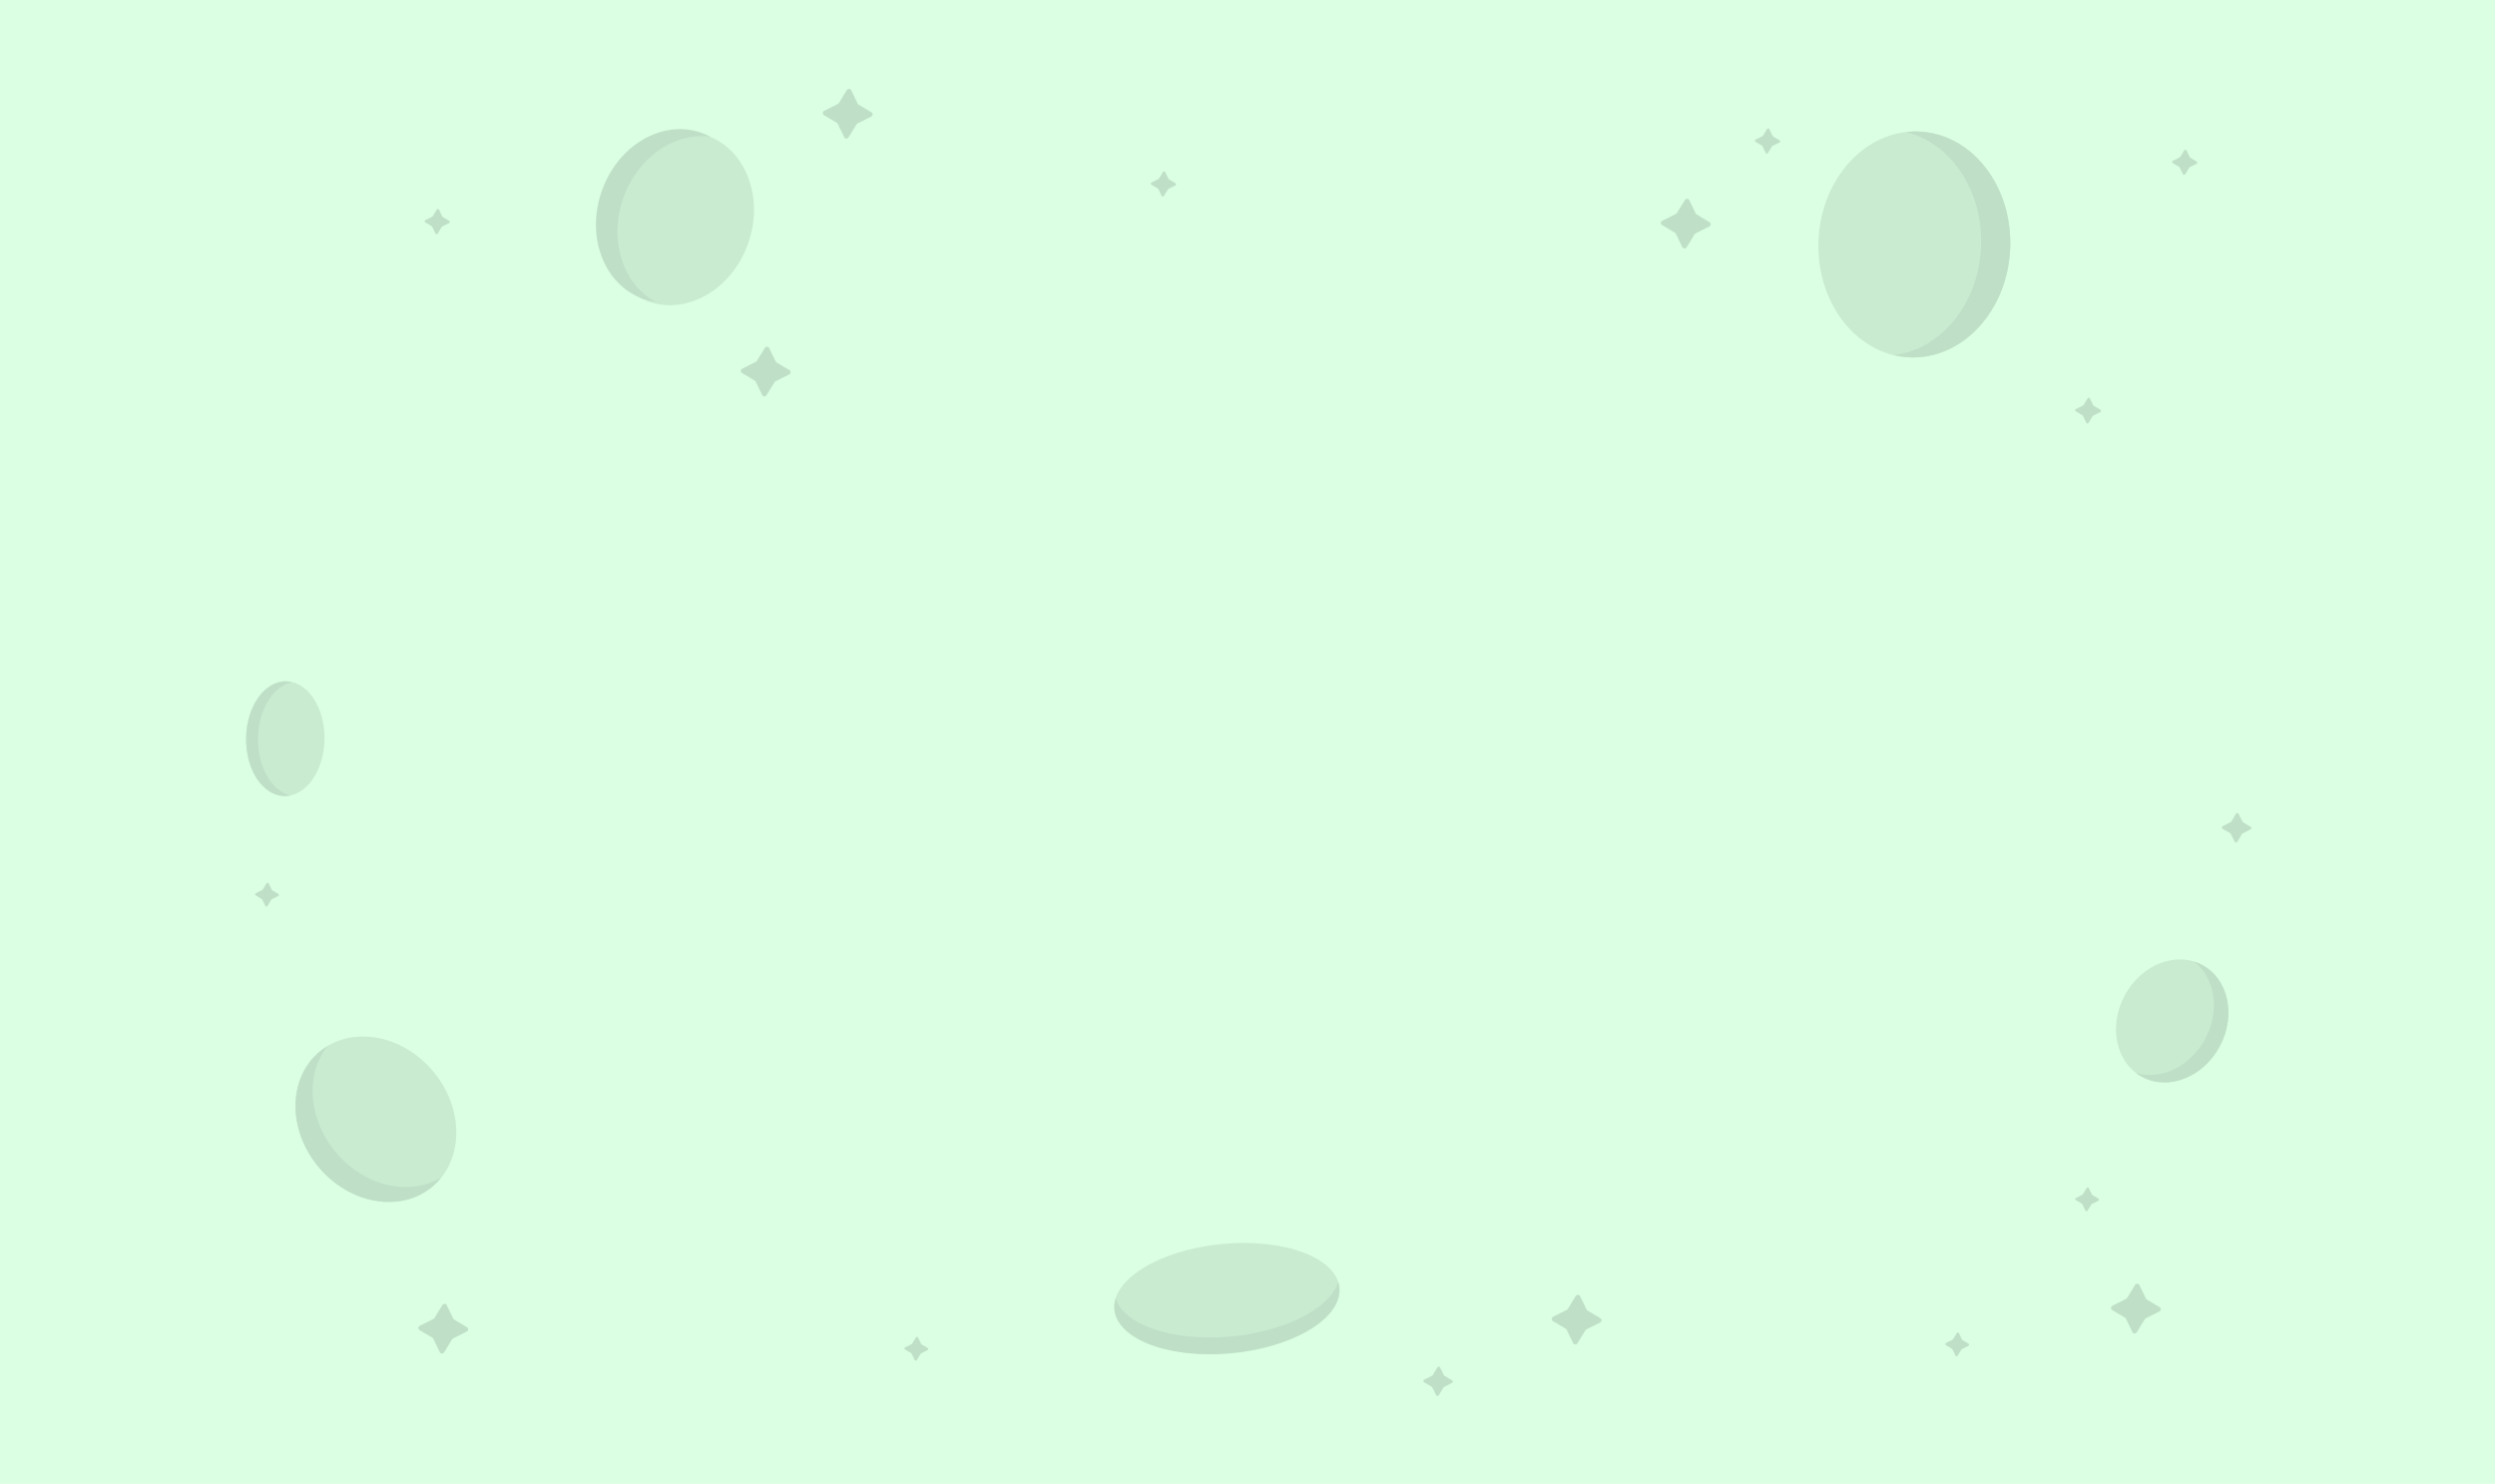
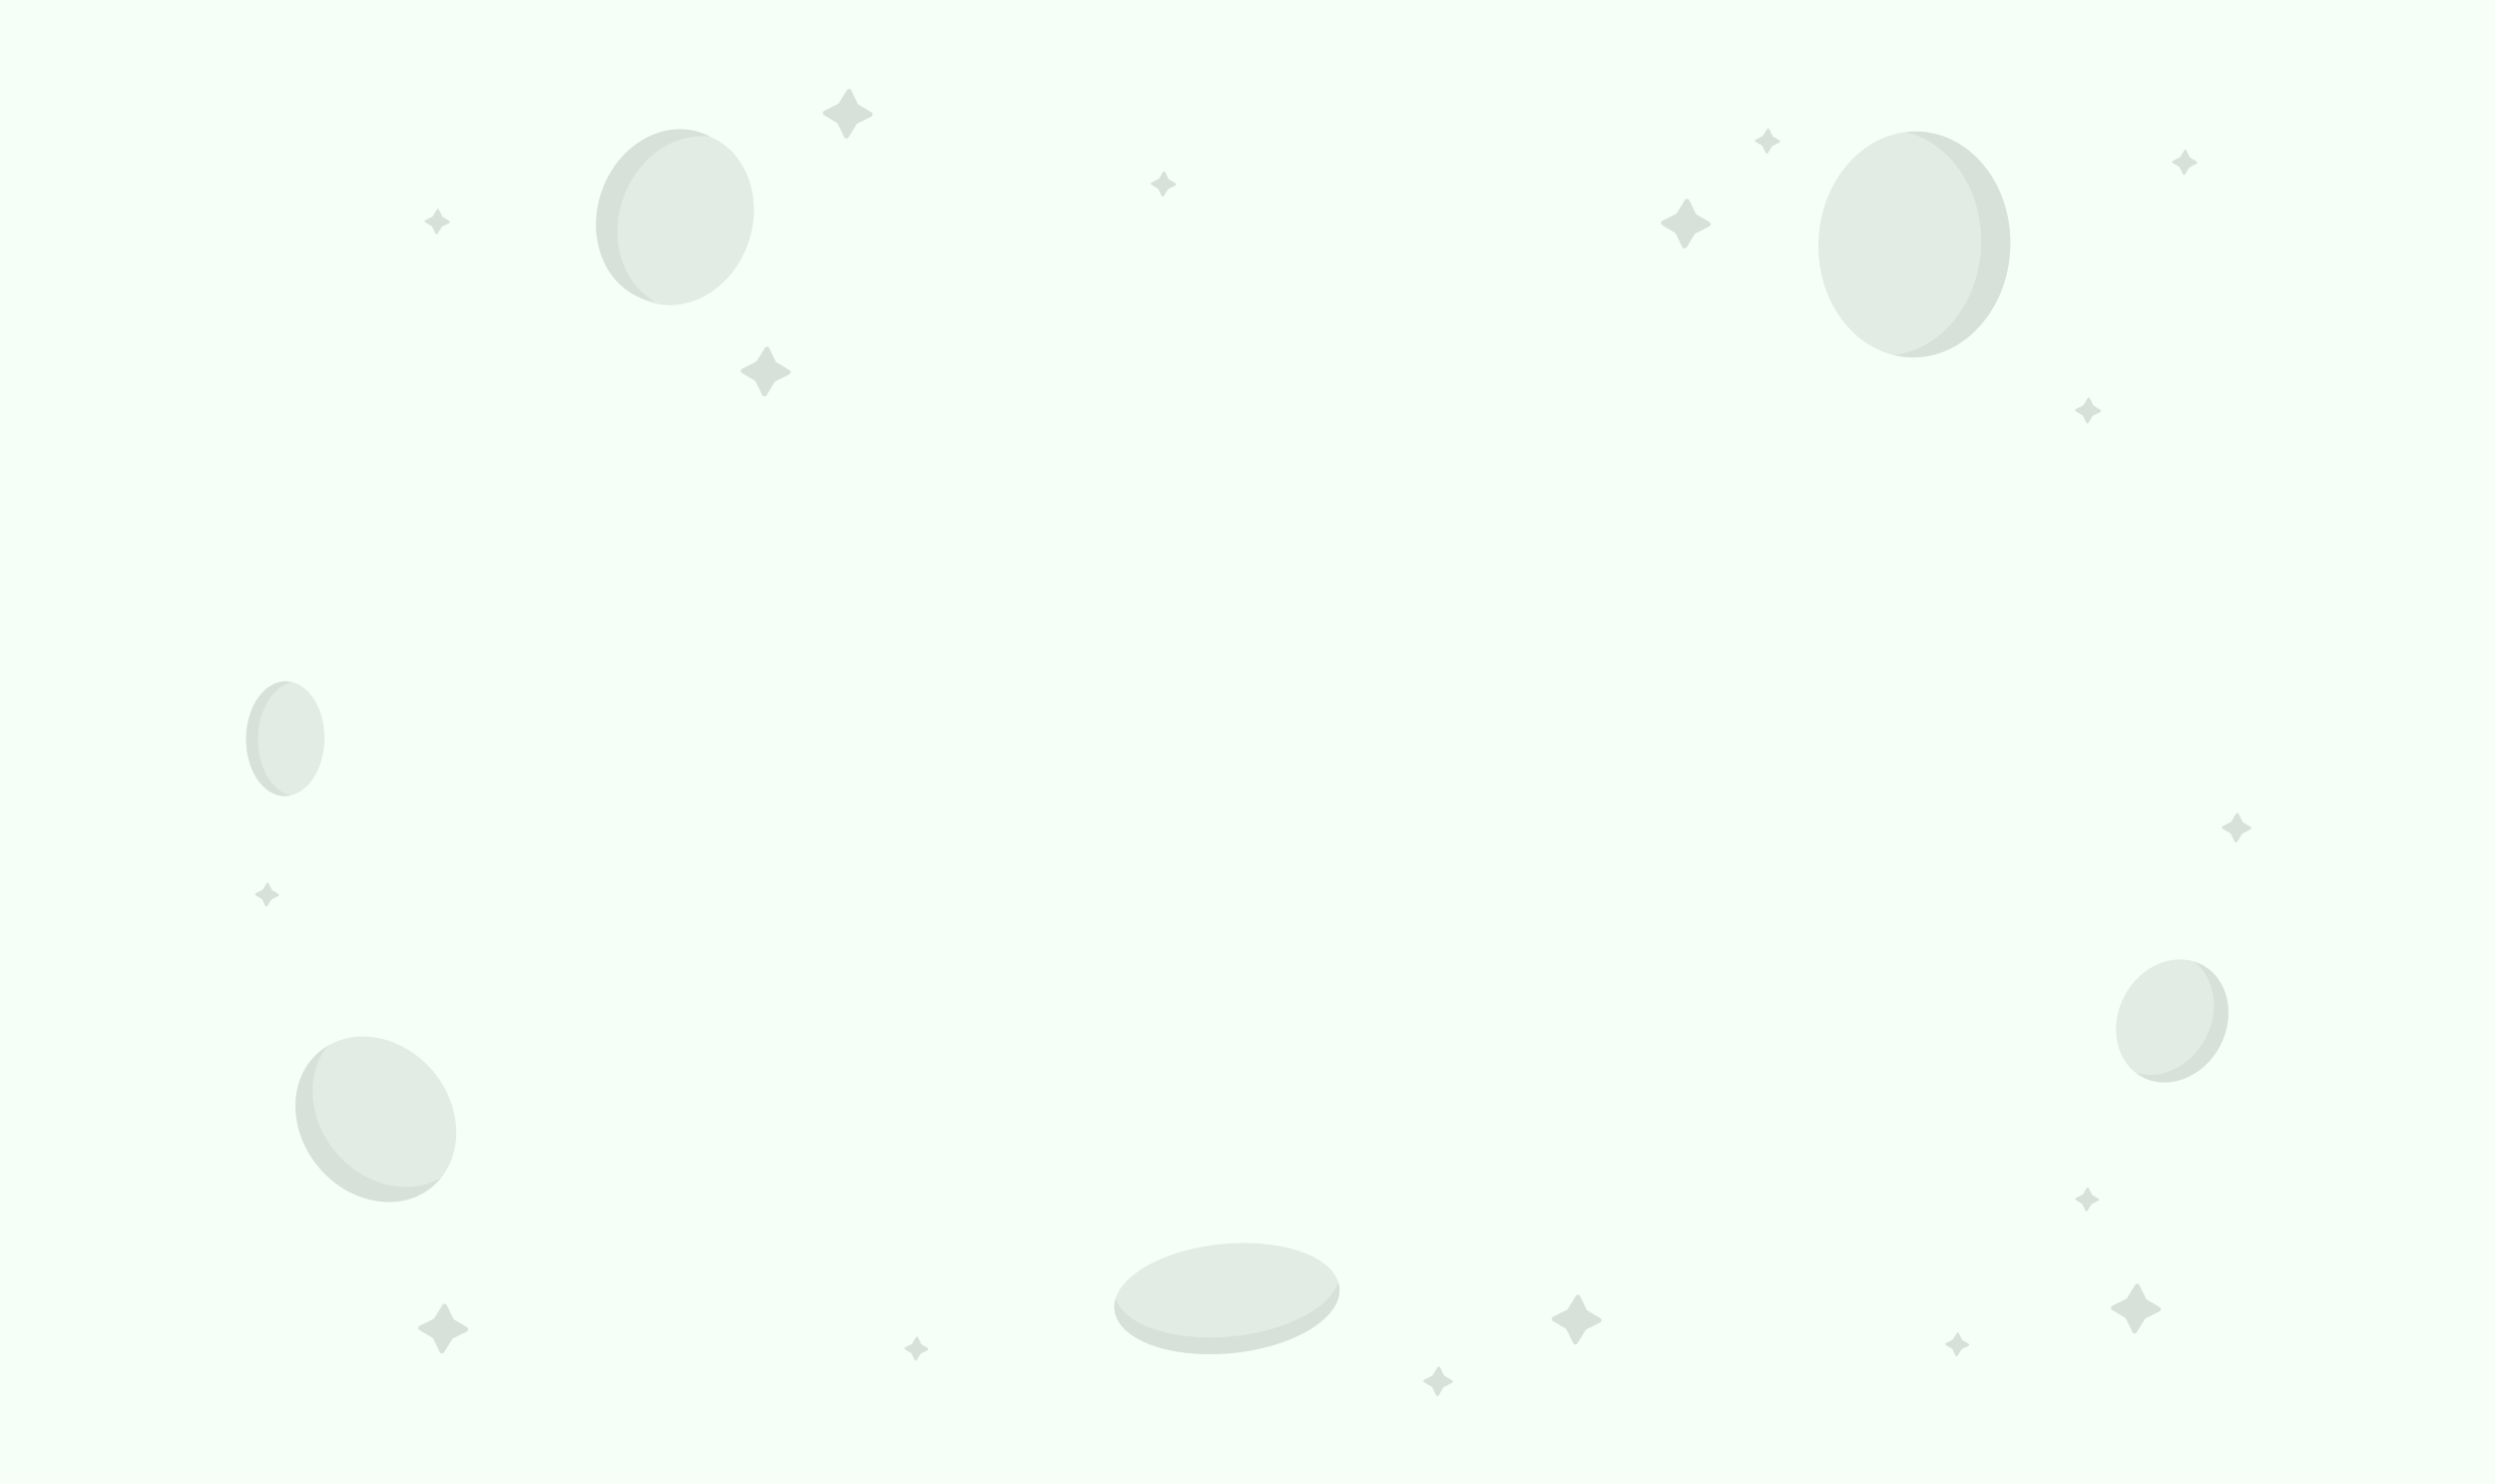
<svg xmlns="http://www.w3.org/2000/svg" width="1404" height="835" viewBox="0 0 1404 835" fill="none">
-   <rect width="1404" height="835" fill="#DAFFE2" />
+   <rect width="1404" height="835" fill="#f5fff7" />
  <g style="mix-blend-mode:multiply">
    <path d="M1131.19 139.721C1132.59 104.625 1109.58 75.209 1079.8 74.017C1050.01 72.826 1024.73 100.312 1023.32 135.408C1021.92 170.504 1044.93 199.921 1074.71 201.112C1104.5 202.303 1129.78 174.818 1131.19 139.721Z" fill="#EBEBEB" />
    <path d="M1114.8 139.323C1113.27 171.303 1091.94 196.718 1065.64 199.828C1068.42 200.498 1071.27 200.928 1074.19 201.082C1103.97 202.612 1129.47 175.392 1131.16 140.32C1132.84 105.23 1110.07 75.57 1080.29 74.041C1077.66 73.903 1075.05 74.007 1072.49 74.299C1097.94 80.468 1116.31 107.705 1114.78 139.323H1114.8Z" fill="#E0E0E0" />
    <path d="M693.393 761.479C728.34 758.059 755.326 741.542 753.666 724.587C752.007 707.633 722.331 696.662 687.384 700.082C652.436 703.503 625.451 720.02 627.11 736.974C628.769 753.928 658.445 764.9 693.393 761.479Z" fill="#EBEBEB" />
    <path d="M690.94 752.242C659.047 754.751 632.481 745.334 627.807 730.711C627.308 732.36 627.051 734.027 627.085 735.711C627.377 752.792 655.971 764.391 690.958 761.642C725.944 758.893 754.074 742.808 753.782 725.727C753.765 724.215 753.507 722.755 753.043 721.328C748.455 736.433 722.473 749.751 690.94 752.242Z" fill="#E0E0E0" />
    <path d="M243.294 667.789C261.082 652.889 261.275 623.824 243.724 602.871C226.174 581.918 197.526 577.01 179.737 591.91C161.949 606.81 161.756 635.875 179.307 656.828C196.858 677.781 225.506 682.689 243.294 667.789Z" fill="#EBEBEB" />
    <path d="M189.257 648.76C205.41 667.731 230.636 673.247 248.318 662.645C246.926 664.38 245.362 665.996 243.644 667.491C226.031 682.596 197.385 677.956 179.651 657.146C161.935 636.336 161.849 607.226 179.462 592.122C181.026 590.781 182.675 589.613 184.394 588.582C171.643 604.477 173.293 629.995 189.257 648.76Z" fill="#E0E0E0" />
    <path d="M182.597 415.992C182.858 398.171 173.192 383.579 161.008 383.4C148.824 383.222 138.734 397.524 138.473 415.345C138.212 433.166 147.877 447.758 160.062 447.937C172.246 448.115 182.335 433.813 182.597 415.992Z" fill="#EBEBEB" />
    <path d="M145.197 415.161C144.853 431.4 152.758 445.078 163.395 447.656C162.244 447.896 161.058 448 159.872 447.965C147.689 447.604 138.135 432.86 138.513 415.041C138.891 397.221 149.081 383.061 161.264 383.422C162.347 383.456 163.395 383.594 164.426 383.852C153.858 386.017 145.541 399.094 145.197 415.161Z" fill="#E0E0E0" />
    <path d="M1195.51 560.4C1186.27 577.842 1190.8 598.291 1205.62 606.092C1220.45 613.894 1239.95 606.075 1249.19 588.634C1258.44 571.192 1253.9 550.743 1239.07 542.941C1224.24 535.14 1204.74 542.958 1195.49 560.4H1195.51Z" fill="#EBEBEB" />
    <path d="M1241.01 584.423C1249.43 568.528 1246.41 550.124 1234.59 541.102C1236.12 541.566 1237.63 542.185 1239.09 542.958C1253.92 550.76 1258.44 571.209 1249.21 588.651C1239.97 606.092 1220.46 613.894 1205.63 606.11C1204.33 605.422 1203.09 604.632 1201.94 603.755C1216.01 608.069 1232.68 600.164 1241.01 584.458V584.423Z" fill="#E0E0E0" />
    <path d="M421.007 136.902C430.054 111.111 419.638 83.976 397.742 76.295C375.846 68.614 350.762 83.296 341.714 109.088C332.667 134.879 343.083 162.014 364.979 169.695C386.875 177.376 411.959 162.694 421.007 136.902Z" fill="#EBEBEB" />
    <path d="M350.562 111.914C342.503 135.491 350.648 159.995 368.794 169.79C366.594 169.481 364.395 168.965 362.247 168.244C340.269 160.803 329.615 133.807 338.464 107.945C347.297 82.083 372.282 67.133 394.26 74.574C396.202 75.227 398.058 76.051 399.828 76.996C379.654 74.161 358.552 88.596 350.579 111.914H350.562Z" fill="#E0E0E0" />
    <path d="M954.765 120.73L961.982 125.026C962.91 125.576 962.842 126.968 961.845 127.466L954.181 131.298C953.94 131.418 953.734 131.607 953.597 131.831L949.112 139.134C948.527 140.079 947.153 140.045 946.672 139.065L943.011 131.504C942.891 131.264 942.719 131.075 942.496 130.937L935.279 126.641C934.351 126.091 934.419 124.699 935.416 124.201L943.08 120.369C943.321 120.249 943.527 120.06 943.664 119.836L948.149 112.533C948.734 111.588 950.108 111.622 950.589 112.602L954.25 120.163C954.37 120.403 954.542 120.592 954.765 120.73Z" fill="#E0E0E0" />
    <path d="M255.569 742.585L262.787 746.881C263.732 747.431 263.646 748.823 262.649 749.321L254.985 753.153C254.744 753.274 254.538 753.463 254.401 753.686L249.916 760.989C249.332 761.934 247.957 761.9 247.476 760.92L243.815 753.359C243.695 753.119 243.523 752.93 243.3 752.792L236.083 748.496C235.138 747.946 235.224 746.555 236.22 746.056L243.884 742.224C244.125 742.104 244.331 741.915 244.468 741.692L248.953 734.388C249.538 733.443 250.912 733.478 251.394 734.457L255.054 742.018C255.174 742.259 255.346 742.448 255.569 742.585Z" fill="#E0E0E0" />
    <path d="M893.333 737.498L900.55 741.794C901.478 742.344 901.409 743.736 900.413 744.235L892.749 748.067C892.508 748.187 892.302 748.376 892.164 748.599L887.679 755.903C887.095 756.848 885.72 756.813 885.239 755.834L881.579 748.273C881.459 748.032 881.287 747.843 881.063 747.706L873.846 743.41C872.918 742.86 872.987 741.468 873.984 740.97L881.648 737.138C881.888 737.017 882.095 736.828 882.232 736.605L886.717 729.302C887.301 728.357 888.676 728.391 889.157 729.37L892.817 736.931C892.938 737.172 893.109 737.361 893.333 737.498Z" fill="#E0E0E0" />
    <path d="M1208.07 731.295L1215.29 735.591C1216.22 736.141 1216.15 737.533 1215.15 738.031L1207.49 741.863C1207.25 741.984 1207.04 742.173 1206.9 742.396L1202.42 749.699C1201.84 750.644 1200.46 750.61 1199.98 749.63L1196.32 742.07C1196.2 741.829 1196.03 741.64 1195.8 741.502L1188.59 737.206C1187.66 736.657 1187.73 735.265 1188.72 734.766L1196.39 730.934C1196.63 730.814 1196.83 730.625 1196.97 730.402L1201.46 723.098C1202.04 722.153 1203.42 722.188 1203.9 723.167L1207.56 730.728C1207.68 730.969 1207.85 731.158 1208.07 731.295Z" fill="#E0E0E0" />
    <path d="M437.014 203.986L444.231 208.282C445.177 208.832 445.091 210.224 444.094 210.723L436.43 214.555C436.189 214.675 435.983 214.864 435.846 215.087L431.361 222.391C430.776 223.336 429.402 223.301 428.921 222.322L425.26 214.761C425.14 214.52 424.968 214.331 424.745 214.194L417.528 209.898C416.6 209.348 416.668 207.956 417.665 207.458L425.329 203.626C425.57 203.505 425.776 203.316 425.913 203.093L430.398 195.79C430.983 194.845 432.357 194.879 432.838 195.858L436.499 203.419C436.619 203.66 436.791 203.849 437.014 203.986Z" fill="#E0E0E0" />
    <path d="M483.153 58.885L490.37 63.181C491.298 63.73 491.229 65.123 490.233 65.621L482.569 69.453C482.328 69.573 482.122 69.762 481.984 69.986L477.499 77.289C476.915 78.234 475.54 78.2 475.059 77.22L471.399 69.659C471.279 69.418 471.107 69.229 470.884 69.092L463.666 64.796C462.738 64.246 462.807 62.854 463.804 62.356L471.468 58.524C471.708 58.404 471.915 58.215 472.052 57.991L476.537 50.688C477.121 49.743 478.496 49.777 478.977 50.757L482.637 58.318C482.758 58.558 482.929 58.747 483.153 58.885Z" fill="#E0E0E0" />
    <path d="M249.142 122.105L252.803 124.287C253.284 124.562 253.232 125.266 252.734 125.524L248.85 127.466C248.73 127.535 248.627 127.621 248.558 127.741L246.29 131.453C245.998 131.934 245.293 131.917 245.053 131.418L243.197 127.586C243.145 127.466 243.042 127.363 242.939 127.294L239.279 125.112C238.798 124.837 238.849 124.132 239.348 123.875L243.231 121.933C243.351 121.864 243.455 121.778 243.523 121.658L245.792 117.946C246.084 117.465 246.788 117.482 247.029 117.98L248.885 121.812C248.936 121.933 249.039 122.036 249.142 122.105Z" fill="#E0E0E0" />
    <path d="M657.793 100.934L661.453 103.116C661.934 103.391 661.883 104.096 661.385 104.354L657.501 106.295C657.381 106.364 657.278 106.45 657.209 106.57L654.941 110.282C654.648 110.763 653.944 110.746 653.703 110.248L651.847 106.416C651.796 106.295 651.693 106.192 651.59 106.123L647.93 103.941C647.448 103.666 647.5 102.962 647.998 102.704L651.882 100.762C652.002 100.693 652.105 100.607 652.174 100.487L654.442 96.775C654.734 96.294 655.439 96.311 655.679 96.81L657.535 100.642C657.587 100.762 657.69 100.865 657.793 100.934Z" fill="#E0E0E0" />
    <path d="M997.725 76.773L1001.39 78.956C1001.87 79.231 1001.82 79.935 1001.32 80.193L997.433 82.135C997.313 82.203 997.21 82.289 997.141 82.41L994.873 86.121C994.581 86.602 993.876 86.585 993.635 86.087L991.78 82.255C991.728 82.135 991.625 82.031 991.522 81.963L987.862 79.78C987.381 79.505 987.432 78.801 987.93 78.543L991.814 76.601C991.934 76.533 992.037 76.447 992.106 76.326L994.374 72.615C994.666 72.133 995.371 72.151 995.612 72.649L997.467 76.481C997.519 76.601 997.622 76.704 997.725 76.773Z" fill="#E0E0E0" />
    <path d="M1232.49 88.733L1236.15 90.916C1236.63 91.191 1236.58 91.895 1236.08 92.153L1232.2 94.095C1232.08 94.163 1231.98 94.249 1231.91 94.37L1229.64 98.081C1229.35 98.562 1228.64 98.545 1228.4 98.047L1226.55 94.215C1226.49 94.095 1226.39 93.992 1226.29 93.923L1222.63 91.74C1222.15 91.466 1222.2 90.761 1222.7 90.503L1226.58 88.561C1226.7 88.493 1226.8 88.407 1226.87 88.287L1229.14 84.575C1229.43 84.094 1230.14 84.111 1230.38 84.609L1232.23 88.441C1232.29 88.561 1232.39 88.665 1232.49 88.733Z" fill="#E0E0E0" />
    <path d="M812.861 774.255L817.157 776.764C817.707 777.091 817.672 777.915 817.088 778.207L812.569 780.527C812.431 780.596 812.311 780.716 812.225 780.854L809.613 785.201C809.269 785.768 808.445 785.751 808.17 785.167L805.953 780.699C805.884 780.562 805.781 780.441 805.644 780.373L801.348 777.864C800.798 777.537 800.832 776.712 801.416 776.42L805.936 774.101C806.073 774.032 806.193 773.911 806.279 773.774L808.891 769.426C809.235 768.859 810.06 768.877 810.335 769.461L812.552 773.929C812.62 774.066 812.723 774.186 812.861 774.255Z" fill="#E0E0E0" />
    <path d="M1262.22 462.761L1266.52 465.269C1267.07 465.596 1267.03 466.421 1266.45 466.713L1261.93 469.033C1261.79 469.101 1261.67 469.222 1261.58 469.359L1258.97 473.707C1258.63 474.274 1257.8 474.257 1257.53 473.672L1255.31 469.205C1255.24 469.067 1255.14 468.947 1255 468.878L1250.71 466.369C1250.16 466.043 1250.19 465.218 1250.78 464.926L1255.29 462.606C1255.43 462.537 1255.55 462.417 1255.64 462.279L1258.25 457.932C1258.59 457.365 1259.42 457.382 1259.69 457.966L1261.91 462.434C1261.98 462.572 1262.08 462.692 1262.22 462.761Z" fill="#E0E0E0" />
    <path d="M153.205 500.995L156.659 503.057C157.105 503.332 157.071 503.985 156.59 504.226L152.913 506.064C152.792 506.116 152.706 506.219 152.638 506.322L150.49 509.828C150.215 510.274 149.545 510.257 149.321 509.793L147.568 506.167C147.517 506.047 147.431 505.961 147.311 505.893L143.857 503.83C143.41 503.555 143.444 502.902 143.925 502.662L147.603 500.823C147.723 500.772 147.809 500.669 147.878 500.565L150.026 497.06C150.301 496.613 150.971 496.63 151.194 497.094L152.947 500.72C152.999 500.84 153.084 500.926 153.205 500.995Z" fill="#E0E0E0" />
    <path d="M518.603 756.539L522.057 758.601C522.504 758.876 522.47 759.529 521.989 759.769L518.311 761.608C518.191 761.659 518.105 761.762 518.036 761.866L515.888 765.371C515.613 765.818 514.943 765.801 514.72 765.337L512.967 761.711C512.916 761.591 512.83 761.505 512.709 761.436L509.255 759.374C508.809 759.099 508.843 758.446 509.324 758.205L513.001 756.367C513.122 756.315 513.208 756.212 513.276 756.109L515.424 752.603C515.699 752.157 516.37 752.174 516.593 752.638L518.346 756.264C518.397 756.384 518.483 756.47 518.603 756.539Z" fill="#E0E0E0" />
    <path d="M1177.42 672.474L1180.87 674.536C1181.32 674.811 1181.28 675.464 1180.8 675.705L1177.13 677.544C1177.01 677.595 1176.92 677.698 1176.85 677.801L1174.7 681.307C1174.43 681.754 1173.76 681.736 1173.53 681.273L1171.78 677.647C1171.73 677.526 1171.64 677.44 1171.52 677.372L1168.07 675.31C1167.62 675.035 1167.66 674.382 1168.14 674.141L1171.82 672.302C1171.94 672.251 1172.02 672.148 1172.09 672.045L1174.24 668.539C1174.51 668.092 1175.18 668.11 1175.41 668.574L1177.16 672.199C1177.21 672.32 1177.3 672.406 1177.42 672.474Z" fill="#E0E0E0" />
    <path d="M1104.32 754.098L1107.77 756.161C1108.22 756.435 1108.18 757.088 1107.7 757.329L1104.02 759.168C1103.9 759.219 1103.82 759.322 1103.75 759.425L1101.6 762.931C1101.33 763.378 1100.66 763.361 1100.43 762.897L1098.68 759.271C1098.63 759.151 1098.54 759.065 1098.42 758.996L1094.97 756.934C1094.52 756.659 1094.56 756.006 1095.04 755.765L1098.71 753.927C1098.84 753.875 1098.92 753.772 1098.99 753.669L1101.14 750.163C1101.41 749.717 1102.08 749.734 1102.31 750.198L1104.06 753.823C1104.11 753.944 1104.2 754.03 1104.32 754.098Z" fill="#E0E0E0" />
    <path d="M1178.22 228.371L1181.97 230.605C1182.45 230.897 1182.42 231.618 1181.9 231.876L1177.92 233.869C1177.8 233.938 1177.69 234.024 1177.61 234.144L1175.29 237.942C1174.98 238.44 1174.27 238.406 1174.01 237.908L1172.11 233.99C1172.06 233.869 1171.95 233.766 1171.83 233.698L1168.09 231.464C1167.61 231.172 1167.64 230.45 1168.15 230.192L1172.14 228.199C1172.26 228.13 1172.37 228.044 1172.45 227.924L1174.77 224.126C1175.08 223.628 1175.78 223.662 1176.04 224.161L1177.95 228.078C1178 228.199 1178.1 228.302 1178.22 228.371Z" fill="#E0E0E0" />
  </g>
</svg>
